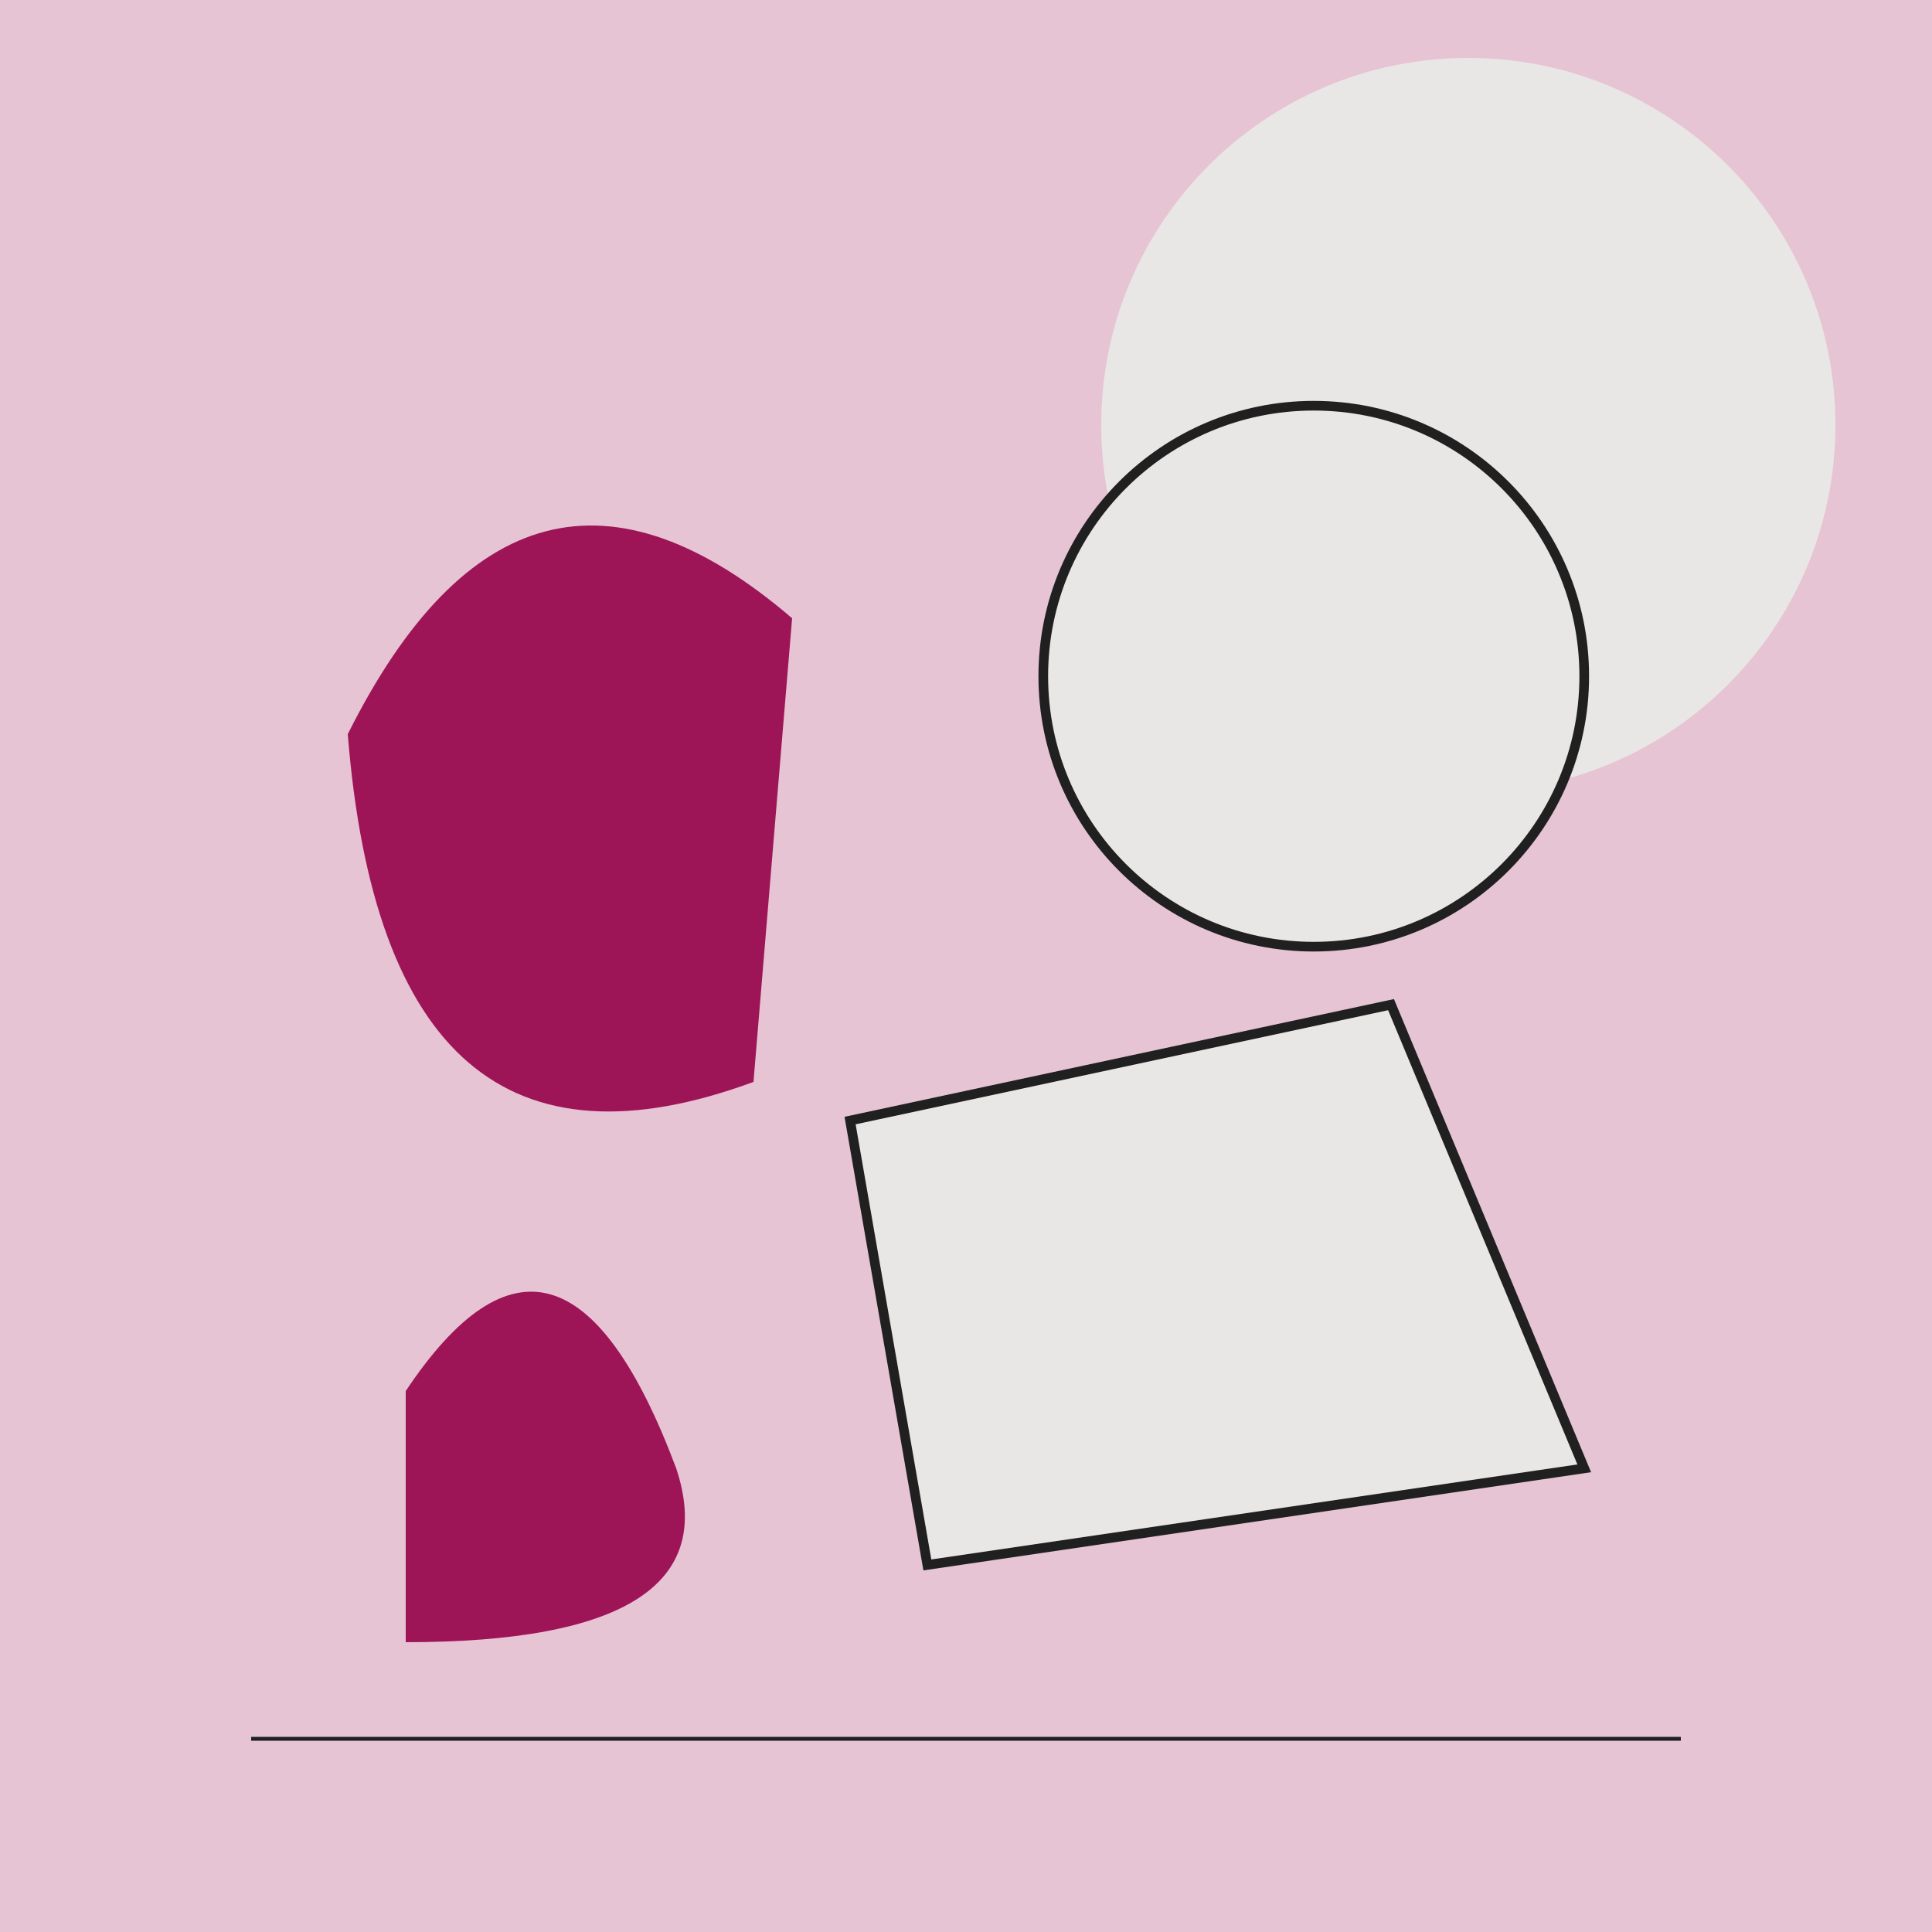
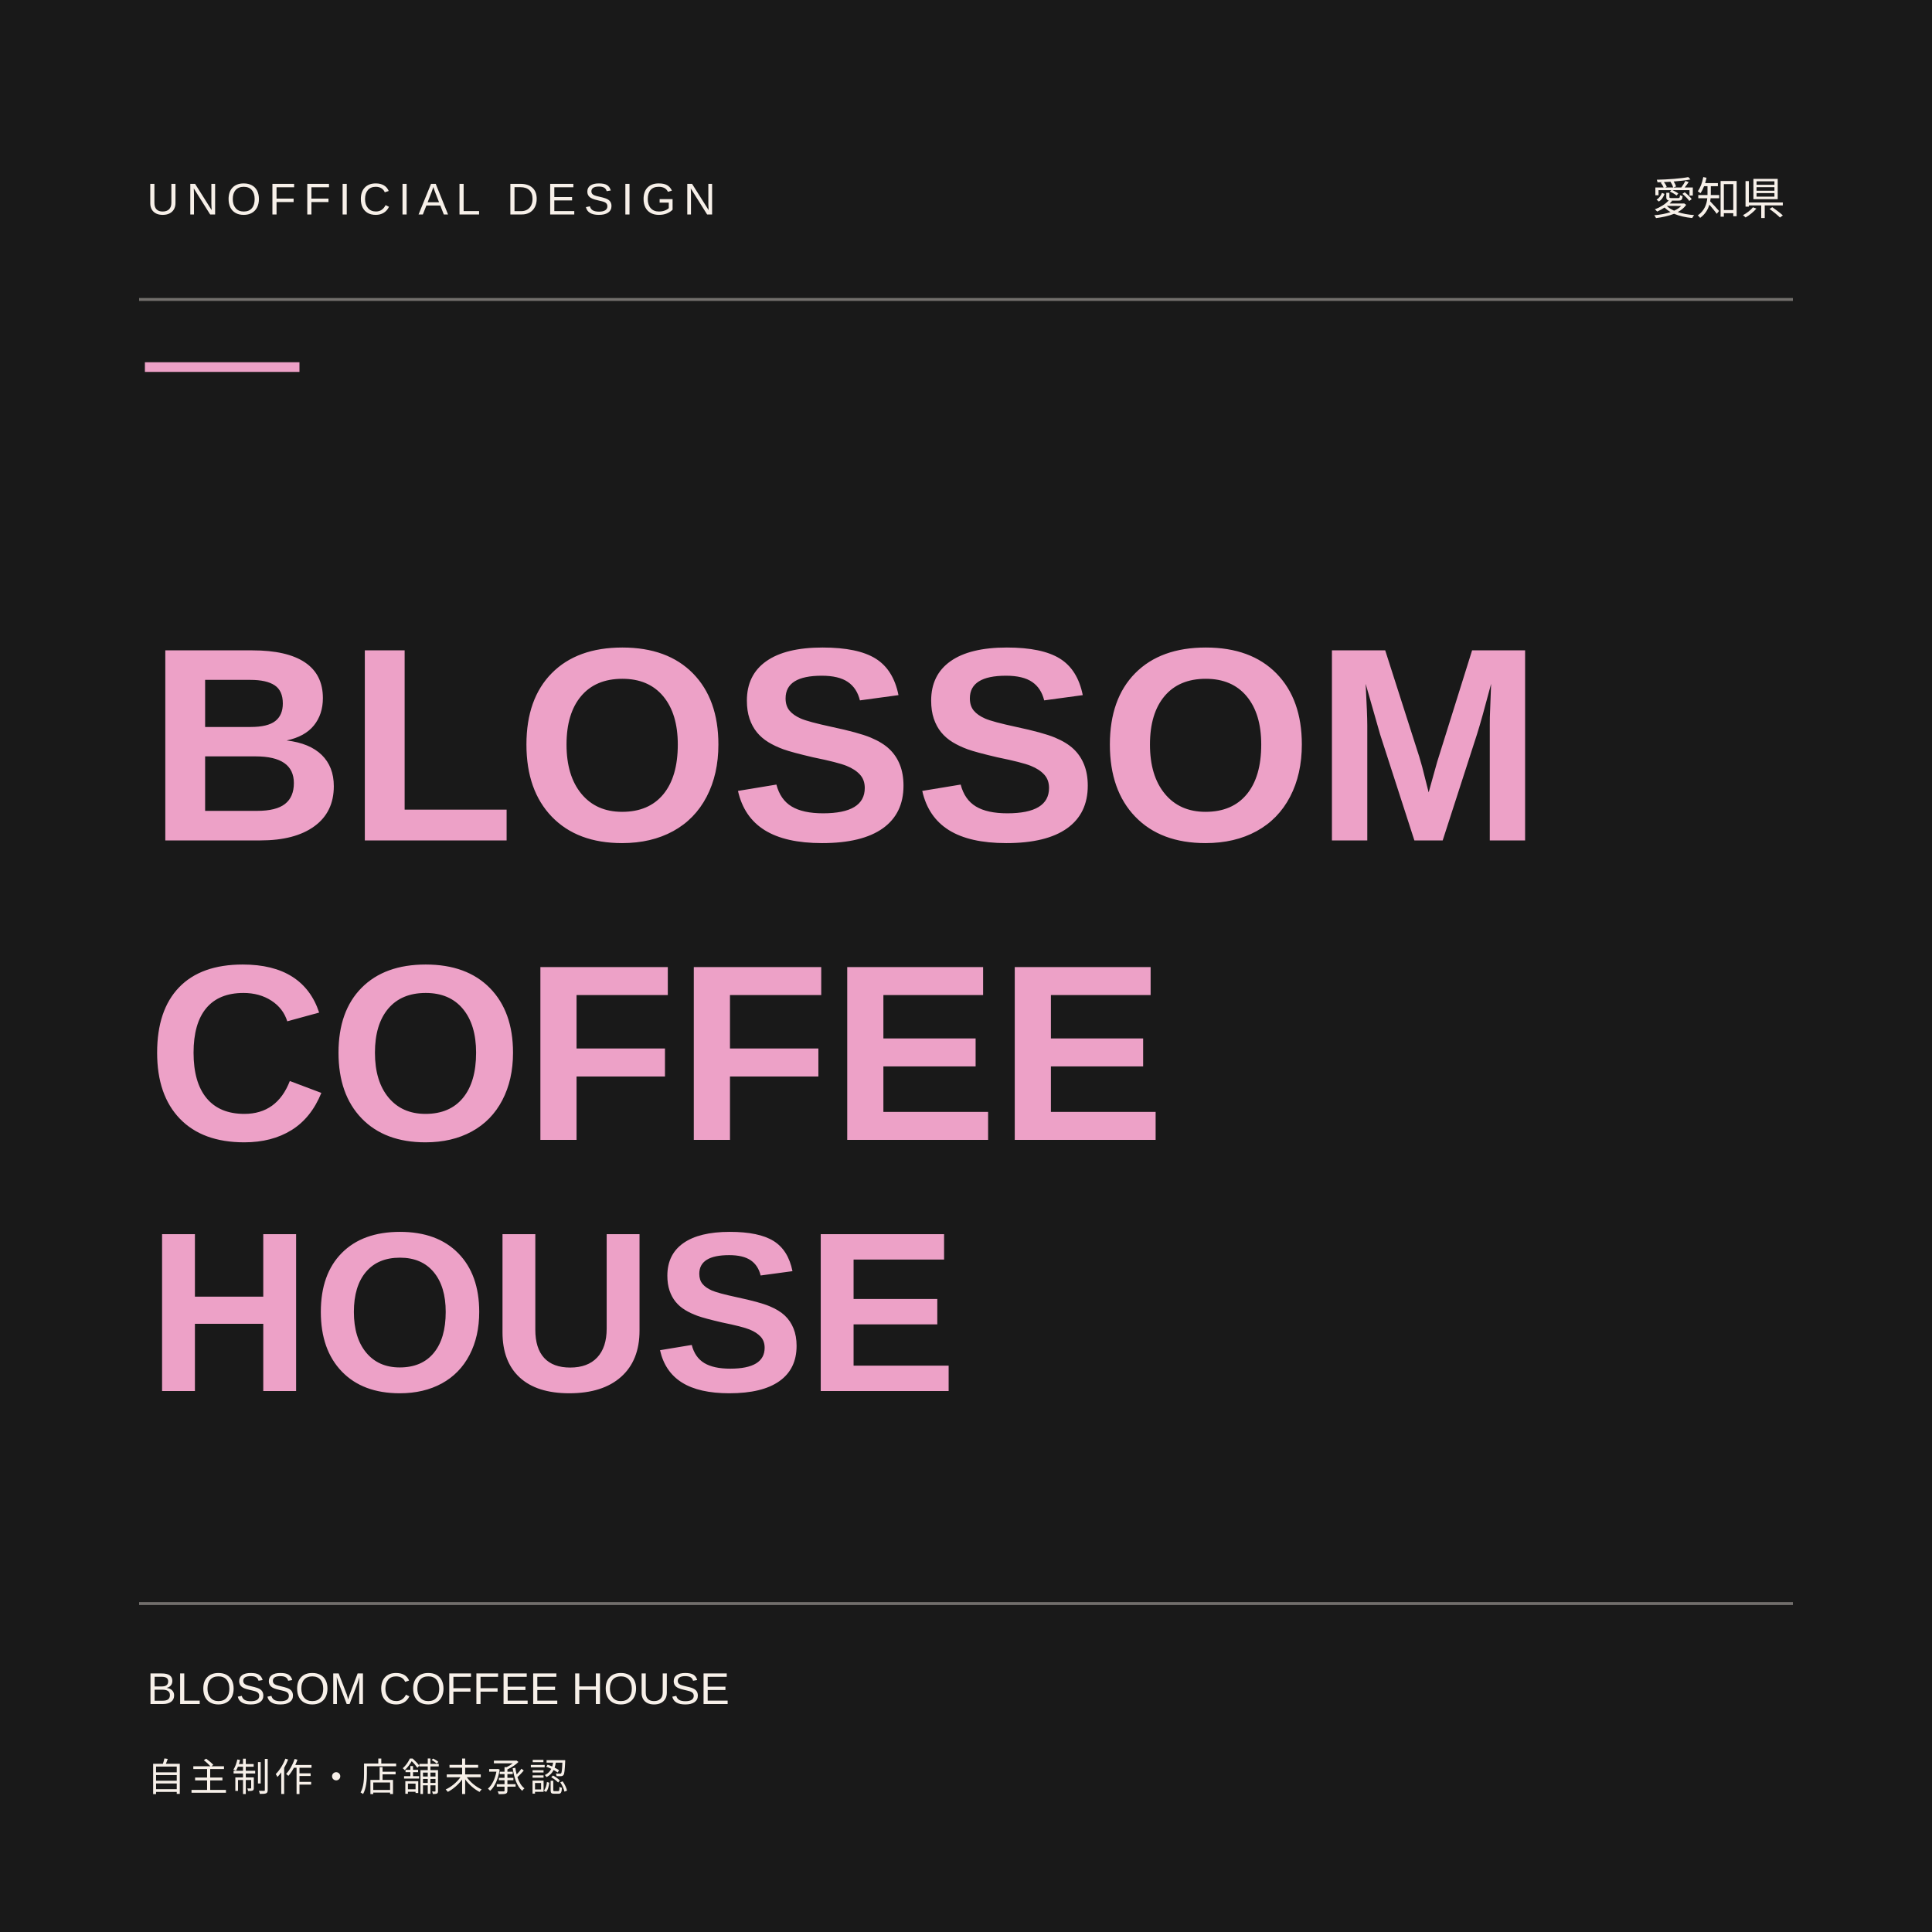
<svg xmlns="http://www.w3.org/2000/svg" width="1000" height="1000" viewBox="0 0 1000 1000" role="img" aria-labelledby="title desc">
-   <rect width="1000" height="1000" fill="#e7c4d3" />
-   <circle cx="760" cy="220" r="190" fill="#e9e7e5" />
-   <path d="M180 380 Q270 200 410 320 L390 560 Q200 630 180 380" fill="#9d1557" />
-   <circle cx="680" cy="350" r="140" fill="#e9e7e5" stroke="#202021" stroke-width="5" />
-   <path d="M440 580 L720 520 L820 760 L480 810Z" fill="#e9e7e5" stroke="#202021" stroke-width="5" />
-   <path d="M210 720 Q290 600 350 760 Q380 850 210 850Z" fill="#9d1557" />
-   <path d="M130 900 H870" stroke="#202021" stroke-width="2" />
+   <rect width="1000" height="1000" fill="#191919" />
+   <path d="M72 155H928 M72 830H928" fill="none" stroke="#f7f0e9" stroke-width="1.5" opacity="0.4" />
+   <text x="76" y="111" fill="#f7f0e9" font-family="Arial, Helvetica, sans-serif" font-size="23" letter-spacing="4">UNOFFICIAL DESIGN</text>
+   <text x="924" y="111" text-anchor="end" fill="#f7f0e9" font-family="Arial, Helvetica, sans-serif" font-size="23">愛知県</text>
+   <path d="M75 190H155" stroke="#eda1c7" stroke-width="5" />
+   <text x="76" y="435" fill="#eda1c7" font-family="Arial, Helvetica, sans-serif" font-weight="800" font-style="normal" font-size="143" text-anchor="start" textLength="810" lengthAdjust="spacingAndGlyphs">BLOSSOM</text>
+   <text x="76" y="590" fill="#eda1c7" font-family="Arial, Helvetica, sans-serif" font-weight="800" font-style="normal" font-size="130" text-anchor="start" textLength="690" lengthAdjust="spacingAndGlyphs">COFFEE</text>
+   <text x="76" y="720" fill="#eda1c7" font-family="Arial, Helvetica, sans-serif" font-weight="800" font-style="normal" font-size="118" text-anchor="start" textLength="560" lengthAdjust="spacingAndGlyphs">HOUSE</text>
+   <text x="76" y="882" fill="#f7f0e9" font-family="Arial, Helvetica, sans-serif" font-size="23" textLength="380" lengthAdjust="spacingAndGlyphs">BLOSSOM COFFEE HOUSE</text>
+   <text x="76" y="927" fill="#f7f0e9" font-family="Arial, Helvetica, sans-serif" font-size="20" letter-spacing="2">自主制作・店舗未承認</text>
</svg>
